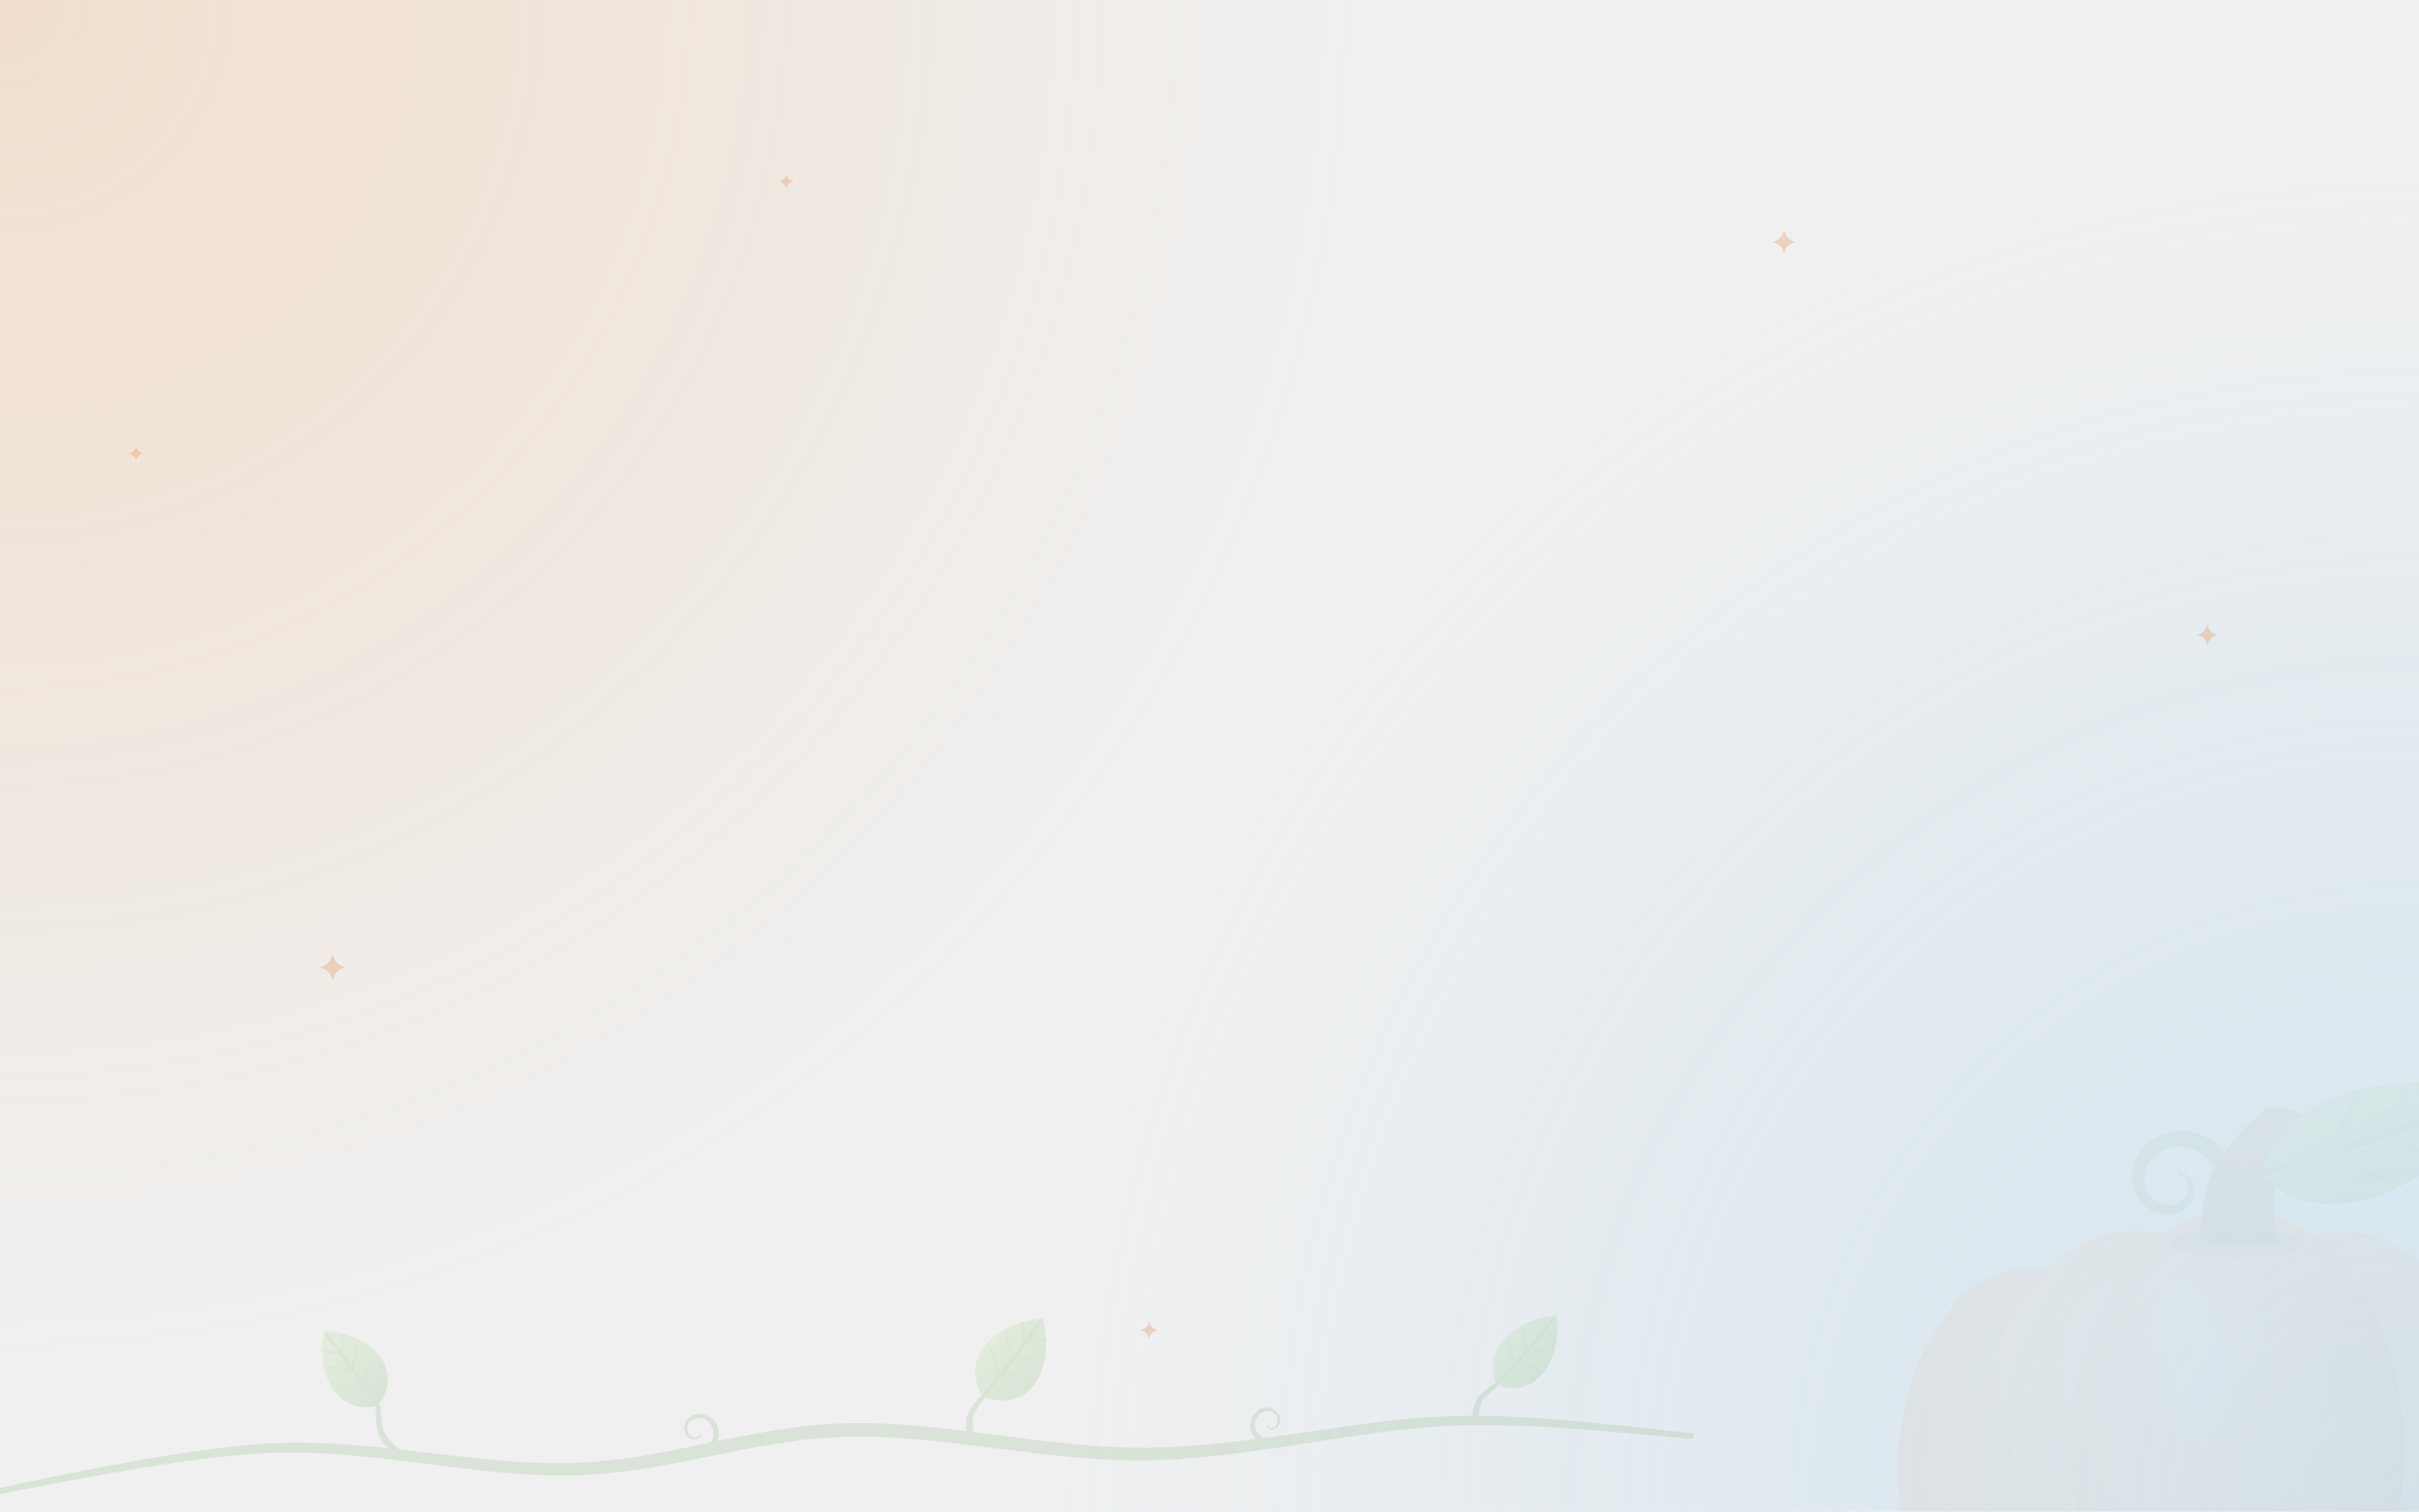
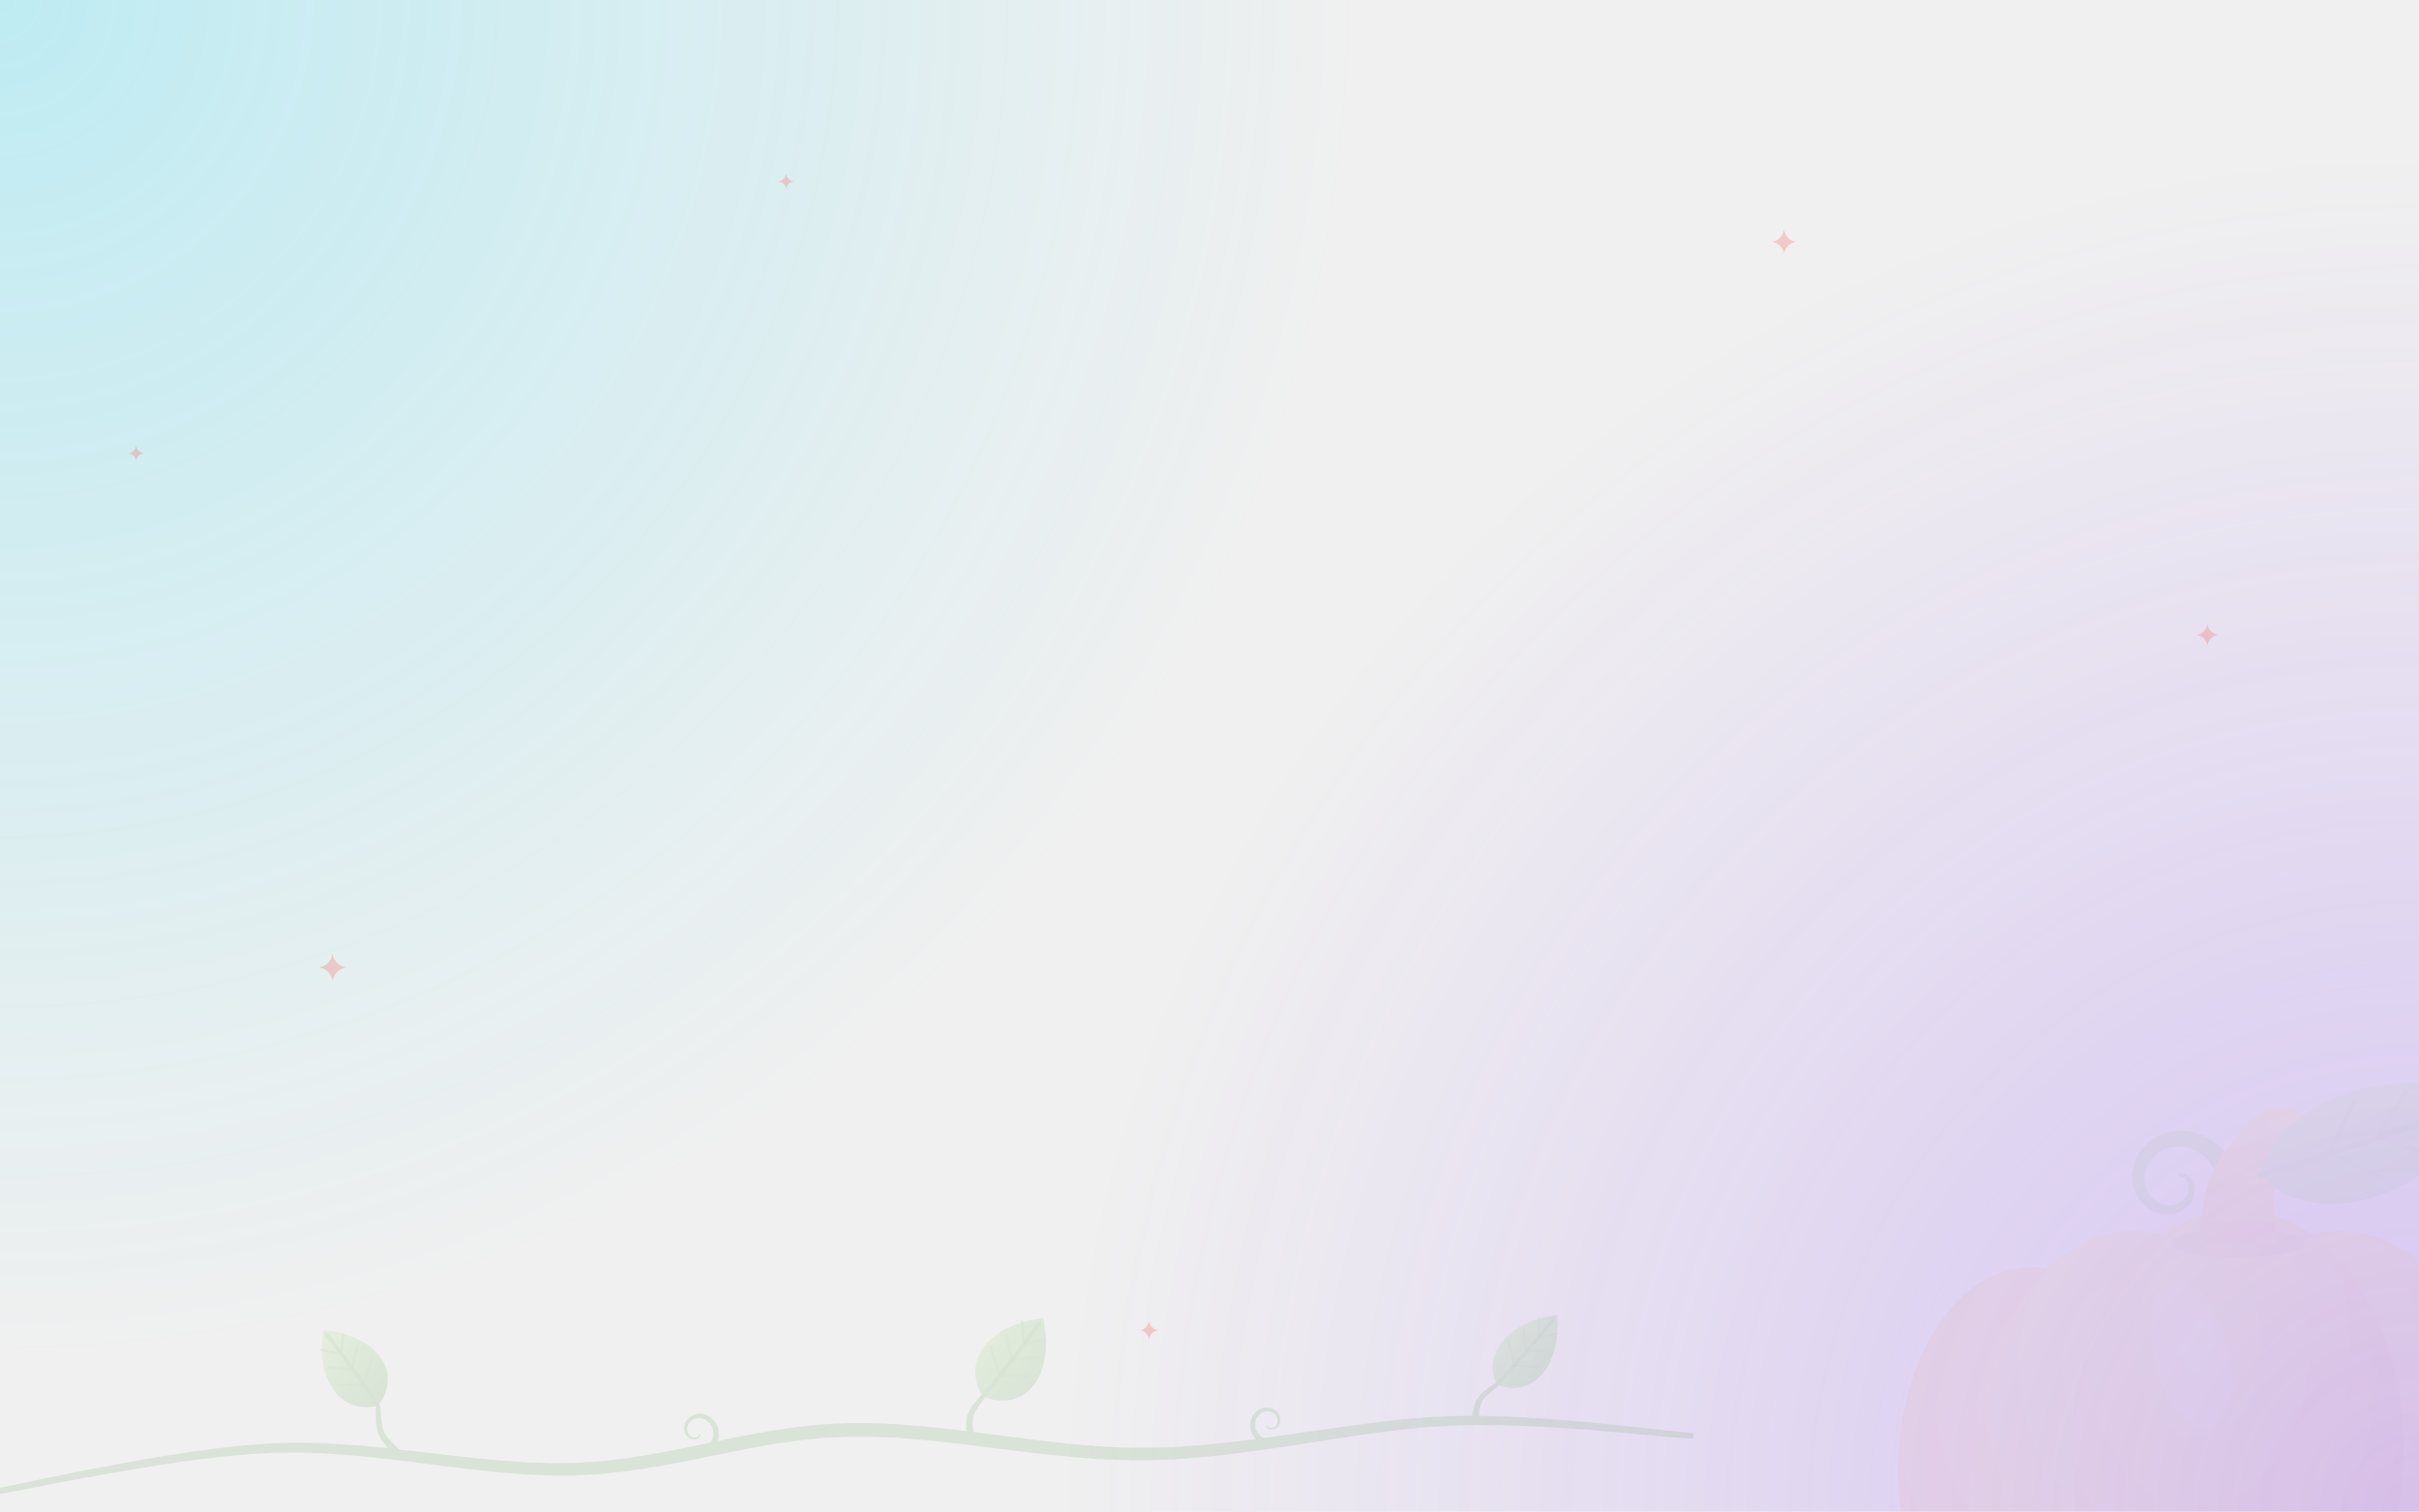
<svg xmlns="http://www.w3.org/2000/svg" width="1600" height="1000" viewBox="0 0 1600 1000" preserveAspectRatio="xMidYMid slice">
  <defs>
    <radialGradient id="pkL" cx=".38" cy=".28" r=".85">
-       <stop offset="0" stop-color="#ffc488" />
-       <stop offset=".5" stop-color="#f6a050" />
-       <stop offset="1" stop-color="#bf5a1e" />
+       <stop offset="0" stop-color="#ffc94c" />
+       <stop offset=".5" stop-color="#ff973c" />
+       <stop offset="1" stop-color="#dc452e" />
    </radialGradient>
    <radialGradient id="pkM" cx=".45" cy=".3" r=".9">
-       <stop offset="0" stop-color="#ffc488" />
-       <stop offset=".45" stop-color="#f6a050" />
-       <stop offset="1" stop-color="#bf5a1e" />
+       <stop offset="0" stop-color="#ffc94c" />
+       <stop offset=".45" stop-color="#ff973c" />
+       <stop offset="1" stop-color="#dc452e" />
    </radialGradient>
    <radialGradient id="pkD" cx=".5" cy=".32" r=".9">
-       <stop offset="0" stop-color="#f6a050" />
-       <stop offset=".6" stop-color="#e07a32" />
-       <stop offset="1" stop-color="#8c3c12" />
+       <stop offset="0" stop-color="#ff973c" />
+       <stop offset=".6" stop-color="#fc5a4f" />
+       <stop offset="1" stop-color="#9b3323" />
    </radialGradient>
    <linearGradient id="leaf" x1="0" y1="0" x2="1" y2="1">
      <stop offset="0" stop-color="#a5dc72" />
      <stop offset=".55" stop-color="#68b74a" />
      <stop offset="1" stop-color="#3e8a35" />
    </linearGradient>
    <linearGradient id="stem" x1="0" y1="1" x2="0" y2="0">
-       <stop offset="0" stop-color="#6b6a2e" />
-       <stop offset="1" stop-color="#b08a45" />
+       <stop offset="0" stop-color="#ee752d" />
+       <stop offset="1" stop-color="#ffb348" />
    </linearGradient>
    <radialGradient id="a" gradientUnits="userSpaceOnUse" cx="0" cy="0" r="900">
-       <stop offset="0" stop-color="#f6a050" stop-opacity="0.22" />
-       <stop offset="1" stop-color="#f6a050" stop-opacity="0" />
+       <stop offset="0" stop-color="#10dafb" stop-opacity="0.22" />
+       <stop offset="1" stop-color="#10dafb" stop-opacity="0" />
    </radialGradient>
    <radialGradient id="b" gradientUnits="userSpaceOnUse" cx="1600" cy="1000" r="900">
-       <stop offset="0" stop-color="#7cc4f0" stop-opacity="0.26" />
-       <stop offset="1" stop-color="#7cc4f0" stop-opacity="0" />
+       <stop offset="0" stop-color="#8842f8" stop-opacity="0.26" />
+       <stop offset="1" stop-color="#8842f8" stop-opacity="0" />
    </radialGradient>
  </defs>
  <rect width="1600" height="1000" fill="url(#a)" />
  <rect width="1600" height="1000" fill="url(#b)" />
  <g opacity="0.06">
    <ellipse cx="1343.6" cy="972.8" rx="88" ry="134.4" fill="url(#pkD)" />
    <ellipse cx="1616.4" cy="972.8" rx="88" ry="134.4" fill="url(#pkD)" />
    <ellipse cx="1411.8" cy="964.8" rx="103.4" ry="150.4" fill="url(#pkM)" />
    <ellipse cx="1548.2" cy="964.8" rx="103.4" ry="150.4" fill="url(#pkM)" />
    <ellipse cx="1480" cy="960" rx="110" ry="160" fill="url(#pkL)" />
    <ellipse cx="1449.2" cy="896" rx="24.2" ry="51.2" fill="#fff" opacity=".3" transform="rotate(-14 1449.2 896)" />
-     <ellipse cx="1480" cy="822.4" rx="44" ry="9.6" fill="#8c3c12" opacity=".35" />
+     <ellipse cx="1480" cy="822.4" rx="44" ry="9.6" fill="#9b3323" opacity=".35" />
    <path d="M1477.73 800.93 L1477.97 798.81 L1478.44 795.72 L1478.99 791.88 L1479.43 787.61 L1479.56 783.17 L1479.12 778.87 L1478.1 774.98 L1476.72 771.37 L1475.01 767.93 L1473.05 764.7 L1470.87 761.72 L1468.47 759.01 L1465.81 756.58 L1462.89 754.42 L1459.81 752.57 L1456.63 751.02 L1453.4 749.78 L1450.15 748.85 L1446.83 748.28 L1443.45 748.06 L1440.1 748.17 L1436.83 748.55 L1433.68 749.2 L1430.67 750.11 L1427.78 751.34 L1425.04 752.87 L1422.48 754.63 L1420.12 756.58 L1418 758.67 L1416.12 760.88 L1414.49 763.28 L1413.13 765.85 L1412.03 768.5 L1411.19 771.18 L1410.59 773.85 L1410.25 776.5 L1410.2 779.16 L1410.43 781.82 L1410.92 784.4 L1411.61 786.88 L1412.49 789.22 L1413.55 791.41 L1414.83 793.47 L1416.34 795.37 L1417.99 797.09 L1419.75 798.63 L1421.58 799.96 L1423.47 801.09 L1425.46 802 L1427.54 802.69 L1429.63 803.15 L1431.71 803.43 L1433.74 803.51 L1435.7 803.42 L1437.63 803.12 L1439.51 802.6 L1441.29 801.9 L1442.95 801.07 L1444.48 800.13 L1445.87 799.1 L1447.13 797.93 L1448.24 796.62 L1449.18 795.23 L1449.97 793.81 L1450.6 792.39 L1451.09 790.97 L1451.41 789.51 L1451.55 788.03 L1451.52 786.59 L1451.37 785.21 L1451.11 783.91 L1450.75 782.69 L1450.26 781.53 L1449.62 780.45 L1448.89 779.48 L1448.1 778.63 L1447.28 777.89 L1446.42 777.24 L1445.43 776.72 L1444.37 776.39 L1443.36 776.19 L1442.45 776.07 L1441.72 776.01 L1441.22 775.97 L1440.78 777.9 L1441.31 778.08 L1442.03 778.28 L1442.82 778.51 L1443.6 778.78 L1444.27 779.1 L1444.79 779.49 L1445.28 780.01 L1445.83 780.66 L1446.33 781.38 L1446.77 782.15 L1447.1 782.93 L1447.32 783.72 L1447.46 784.6 L1447.54 785.61 L1447.54 786.65 L1447.44 787.69 L1447.24 788.68 L1446.93 789.59 L1446.48 790.55 L1445.9 791.56 L1445.21 792.56 L1444.44 793.49 L1443.61 794.31 L1442.71 794.99 L1441.68 795.61 L1440.49 796.21 L1439.21 796.72 L1437.89 797.11 L1436.58 797.36 L1435.3 797.45 L1433.95 797.4 L1432.46 797.22 L1430.94 796.9 L1429.46 796.46 L1428.07 795.88 L1426.82 795.19 L1425.59 794.31 L1424.31 793.24 L1423.09 792.02 L1421.98 790.71 L1421.04 789.34 L1420.3 787.94 L1419.68 786.39 L1419.14 784.63 L1418.74 782.78 L1418.51 780.91 L1418.45 779.08 L1418.6 777.34 L1418.95 775.55 L1419.49 773.62 L1420.22 771.69 L1421.11 769.83 L1422.15 768.12 L1423.3 766.62 L1424.67 765.18 L1426.3 763.75 L1428.09 762.41 L1430 761.24 L1431.93 760.28 L1433.87 759.58 L1435.95 759.07 L1438.25 758.71 L1440.66 758.55 L1443.07 758.59 L1445.38 758.84 L1447.54 759.33 L1449.72 760.07 L1452.01 761.07 L1454.28 762.31 L1456.43 763.74 L1458.37 765.3 L1460.05 766.98 L1461.59 768.9 L1463.07 771.12 L1464.4 773.53 L1465.52 776.05 L1466.37 778.57 L1466.89 780.87 L1467.03 783.37 L1466.81 786.56 L1466.31 790.1 L1465.68 793.6 L1465.07 796.73 L1464.67 799.07 Z" fill="#4e9440" />
    <path d="M1506.36 823.82 L1505.94 819.93 L1505.38 815.09 L1504.8 810.13 L1504.31 805.06 L1504 800.08 L1503.9 795.5 L1504.02 791.69 L1504.23 788.98 L1505.11 785.91 L1507.2 781.49 L1510.18 776.37 L1513.66 771.01 L1517.29 765.74 L1520.74 760.8 L1523.76 756.32 L1525.84 752.76 L1500.16 732.04 L1497.49 734.36 L1493.85 737.65 L1489.33 741.95 L1484.29 746.99 L1479.04 752.59 L1473.84 758.66 L1468.92 765.26 L1464.57 772.62 L1461.31 780.57 L1459.09 788.4 L1457.57 795.91 L1456.51 802.94 L1455.72 809.28 L1455.06 814.61 L1454.4 818.41 L1453.64 820.98 Z" fill="url(#stem)" />
-     <ellipse cx="1513" cy="742.4" rx="17.6" ry="8.8" fill="#b08a45" transform="rotate(18 1513 742.4)" />
+     <ellipse cx="1513" cy="742.4" rx="17.6" ry="8.8" fill="#ffb348" transform="rotate(18 1513 742.4)" />
    <path d="M1495.4 777.6 C1529.55 815 1605.83 797.06 1656 723.2 C1581.05 702.78 1506.7 726.39 1495.4 777.6 Z" fill="url(#leaf)" />
    <path d="M1495.4 777.6 Q1576.42 752.53 1646.36 726.46" fill="none" stroke="#3e8a35" stroke-opacity=".7" stroke-width="4.49" stroke-linecap="round" />
    <path d="M1540.54 762.88 Q1557.54 770.77 1574.7 779.17 M1540.54 762.88 Q1548.9 745.26 1557.42 728.16 M1572.66 752 Q1588.82 757.41 1605.14 763.33 M1572.66 752 Q1581.86 736.86 1591.22 722.24 M1604.78 741.12 Q1620.1 744.05 1635.58 747.49 M1604.78 741.12 Q1614.82 728.46 1625.02 716.32" fill="none" stroke="#3e8a35" stroke-opacity=".45" stroke-width="3.14" stroke-linecap="round" />
  </g>
  <g opacity="0.14">
    <path d="M-19.69 991.77 L-9.99 990.19 L2.15 987.98 L16.36 985.28 L32.29 982.23 L49.61 978.95 L67.95 975.58 L86.99 972.27 L106.35 969.13 L125.71 966.32 L144.69 963.96 L162.96 962.19 L180.14 961.15 L196.72 960.93 L213.41 961.48 L230.2 962.64 L247.05 964.26 L263.93 966.2 L280.81 968.31 L297.64 970.44 L314.4 972.44 L331.07 974.16 L347.6 975.45 L363.96 976.16 L380.13 976.14 L395.98 975.28 L411.45 973.71 L426.61 971.57 L441.53 969.01 L456.27 966.17 L470.89 963.19 L485.46 960.23 L500.06 957.42 L514.76 954.91 L529.61 952.82 L544.71 951.31 L560.12 950.5 L575.87 950.48 L591.91 951.16 L608.19 952.4 L624.7 954.06 L641.38 956.02 L658.19 958.12 L675.12 960.24 L692.11 962.24 L709.14 963.96 L726.16 965.28 L743.15 966.06 L760.06 966.14 L777.02 965.47 L794.14 964.16 L811.38 962.34 L828.65 960.13 L845.9 957.66 L863.05 955.04 L880.03 952.41 L896.79 949.87 L913.24 947.56 L929.33 945.59 L944.97 944.08 L960.11 943.15 L975.25 942.79 L990.76 942.87 L1006.44 943.31 L1022.05 944.05 L1037.41 945.01 L1052.28 946.11 L1066.48 947.3 L1079.78 948.48 L1091.97 949.59 L1102.86 950.57 L1112.23 951.33 L1119.86 951.79 L1120.14 948.21 L1112.56 947.5 L1103.25 946.52 L1092.4 945.31 L1080.22 943.96 L1066.93 942.55 L1052.72 941.14 L1037.8 939.8 L1022.39 938.62 L1006.69 937.65 L990.9 936.99 L975.24 936.7 L959.89 936.85 L944.5 937.59 L928.64 938.92 L912.38 940.72 L895.8 942.87 L878.97 945.24 L861.95 947.71 L844.82 950.15 L827.65 952.46 L810.5 954.5 L793.45 956.17 L776.57 957.32 L759.94 957.86 L743.39 957.67 L726.71 956.81 L709.93 955.41 L693.07 953.62 L676.19 951.56 L659.31 949.38 L642.46 947.21 L625.67 945.2 L608.99 943.48 L592.44 942.19 L576.06 941.49 L559.88 941.5 L544.02 942.34 L528.54 943.91 L513.37 946.06 L498.46 948.65 L483.73 951.53 L469.11 954.56 L454.55 957.59 L439.95 960.48 L425.26 963.09 L410.4 965.28 L395.3 966.92 L379.87 967.86 L364.1 968.01 L348.05 967.44 L331.75 966.31 L315.23 964.75 L298.53 962.91 L281.69 960.94 L264.76 959 L247.76 957.22 L230.73 955.77 L213.72 954.79 L196.74 954.43 L179.86 954.85 L162.44 956.12 L144.01 958.12 L124.92 960.71 L105.5 963.75 L86.09 967.12 L67.05 970.67 L48.7 974.26 L31.41 977.77 L15.52 981.06 L1.37 983.99 L-10.68 986.42 L-20.31 988.23 Z" fill="#4e9440" />
    <path d="M266.15 960.87 L264.63 959.4 L262.5 957.43 L260.09 955.13 L257.68 952.61 L255.6 950.06 L254.11 947.65 L253.17 944.96 L252.53 941.7 L252.13 938.22 L251.9 934.88 L251.72 931.98 L251.5 929.9 L248.5 930.1 L248.55 932.13 L248.56 935.01 L248.64 938.46 L248.9 942.17 L249.45 945.86 L250.45 949.26 L252.14 952.39 L254.37 955.4 L256.83 958.23 L259.21 960.75 L261.21 962.81 L262.54 964.33 Z" fill="#4e9440" />
    <path d="M250 930 C265.81 909.51 252.49 884.17 214 880 C208.85 912.56 224.76 936.02 250 930 Z" fill="url(#leaf)" />
    <path d="M250 930 Q232.97 904.3 216.16 883" fill="none" stroke="#3e8a35" stroke-opacity=".7" stroke-width="2.4" stroke-linecap="round" />
    <path d="M240.15 915.83 Q242.88 907.79 245.85 899.59 M240.15 915.83 Q231.2 916.21 222.47 916.41 M232.95 905.83 Q234.55 898.61 236.37 891.22 M232.95 905.83 Q225.13 905.39 217.55 904.78 M225.75 895.83 Q226.21 889.43 226.9 882.86 M225.75 895.83 Q219.07 894.57 212.62 893.14" fill="none" stroke="#3e8a35" stroke-opacity=".45" stroke-width="1.68" stroke-linecap="round" />
    <path d="M644.41 951.45 L644.22 949.75 L643.91 947.42 L643.6 944.75 L643.41 941.98 L643.43 939.35 L643.74 937.16 L644.51 935.06 L645.78 932.74 L647.32 930.39 L648.89 928.2 L650.27 926.3 L651.21 924.89 L648.79 923.11 L647.76 924.38 L646.25 926.15 L644.49 928.33 L642.69 930.76 L641.08 933.35 L639.9 936.03 L639.28 938.91 L639.07 941.98 L639.11 945.03 L639.26 947.84 L639.4 950.15 L639.42 951.77 Z" fill="#4e9440" />
    <path d="M650 924 C676.42 934.39 698.31 913.16 690 872 C654.57 876.2 635.47 899.58 650 924 Z" fill="url(#leaf)" />
    <path d="M650 924 Q671.05 898.8 687.6 875.12" fill="none" stroke="#3e8a35" stroke-opacity=".7" stroke-width="2.64" stroke-linecap="round" />
    <path d="M661.45 909.63 Q670.68 910.11 680.16 910.78 M661.45 909.63 Q658.12 900.45 655.04 891.46 M669.45 899.23 Q677.46 898.77 685.71 898.5 M669.45 899.23 Q667.34 890.99 665.49 882.94 M677.45 888.83 Q684.24 887.43 691.27 886.22 M677.45 888.83 Q676.56 881.53 675.93 874.42" fill="none" stroke="#3e8a35" stroke-opacity=".45" stroke-width="1.85" stroke-linecap="round" />
    <path d="M977.44 940.21 L977.71 938.57 L978.03 936.31 L978.45 933.73 L979 931.07 L979.71 928.61 L980.59 926.61 L981.88 924.84 L983.68 922.98 L985.75 921.18 L987.8 919.54 L989.59 918.14 L990.83 917.06 L989.17 914.94 L987.87 915.86 L986 917.14 L983.79 918.71 L981.48 920.52 L979.32 922.53 L977.53 924.71 L976.22 927.22 L975.24 930.03 L974.49 932.88 L973.9 935.55 L973.44 937.75 L973.04 939.28 Z" fill="#4e9440" />
    <path d="M990 916 C1011.64 925.13 1032.76 906.33 1030 870 C999.04 873.78 980.1 894.47 990 916 Z" fill="url(#leaf)" />
    <path d="M990 916 Q1010.81 893.71 1027.6 872.76" fill="none" stroke="#3e8a35" stroke-opacity=".7" stroke-width="2.16" stroke-linecap="round" />
    <path d="M1001.4 903.29 Q1009.29 903.69 1017.38 904.26 M1001.4 903.29 Q999.51 895.19 997.82 887.26 M1009.4 894.09 Q1016.34 893.67 1023.48 893.41 M1009.4 894.09 Q1008.46 886.81 1007.72 879.71 M1017.4 884.89 Q1023.39 883.64 1029.58 882.56 M1017.4 884.89 Q1017.41 878.44 1017.62 872.16" fill="none" stroke="#3e8a35" stroke-opacity=".45" stroke-width="1.51" stroke-linecap="round" />
    <path d="M455.35 964.12 L456.24 964.12 L457.52 964.17 L459.1 964.21 L460.84 964.19 L462.61 964.04 L464.28 963.69 L465.76 963.13 L467.14 962.44 L468.44 961.64 L469.65 960.74 L470.76 959.77 L471.76 958.73 L472.64 957.6 L473.41 956.38 L474.06 955.1 L474.59 953.79 L475 952.47 L475.29 951.16 L475.44 949.83 L475.46 948.48 L475.35 947.15 L475.14 945.85 L474.83 944.6 L474.42 943.42 L473.89 942.29 L473.25 941.21 L472.52 940.21 L471.72 939.29 L470.87 938.46 L469.97 937.72 L469.01 937.09 L467.99 936.55 L466.93 936.12 L465.85 935.78 L464.79 935.54 L463.73 935.4 L462.68 935.37 L461.62 935.45 L460.58 935.62 L459.59 935.88 L458.64 936.21 L457.76 936.61 L456.92 937.09 L456.14 937.66 L455.43 938.29 L454.79 938.97 L454.22 939.68 L453.73 940.41 L453.33 941.18 L453.01 941.99 L452.77 942.81 L452.61 943.63 L452.52 944.44 L452.49 945.22 L452.56 946 L452.7 946.76 L452.92 947.5 L453.19 948.19 L453.51 948.83 L453.87 949.42 L454.29 949.97 L454.76 950.46 L455.27 950.89 L455.8 951.27 L456.34 951.59 L456.88 951.85 L457.44 952.04 L458.02 952.17 L458.6 952.23 L459.15 952.25 L459.69 952.21 L460.19 952.14 L460.68 952.01 L461.14 951.82 L461.57 951.59 L461.96 951.32 L462.3 951.05 L462.61 950.75 L462.88 950.39 L463.08 950 L463.23 949.61 L463.35 949.25 L463.43 948.96 L463.48 948.76 L462.86 948.5 L462.75 948.7 L462.63 948.98 L462.48 949.29 L462.32 949.61 L462.14 949.87 L461.94 950.08 L461.69 950.27 L461.38 950.46 L461.05 950.63 L460.7 950.77 L460.35 950.88 L460 950.93 L459.61 950.95 L459.18 950.94 L458.74 950.88 L458.31 950.79 L457.89 950.66 L457.51 950.49 L457.12 950.26 L456.71 949.97 L456.32 949.64 L455.95 949.28 L455.63 948.89 L455.36 948.48 L455.13 948.01 L454.92 947.49 L454.74 946.93 L454.61 946.36 L454.54 945.79 L454.54 945.23 L454.59 944.65 L454.7 944.02 L454.87 943.38 L455.09 942.76 L455.36 942.18 L455.69 941.64 L456.09 941.12 L456.56 940.6 L457.09 940.1 L457.67 939.64 L458.26 939.25 L458.88 938.94 L459.55 938.68 L460.3 938.46 L461.09 938.3 L461.89 938.2 L462.68 938.18 L463.43 938.25 L464.21 938.39 L465.03 938.62 L465.86 938.92 L466.65 939.29 L467.4 939.72 L468.06 940.21 L468.7 940.78 L469.33 941.45 L469.92 942.2 L470.45 942.99 L470.89 943.81 L471.23 944.64 L471.5 945.52 L471.7 946.5 L471.83 947.51 L471.87 948.54 L471.82 949.54 L471.67 950.49 L471.42 951.45 L471.06 952.46 L470.61 953.46 L470.08 954.42 L469.47 955.31 L468.81 956.09 L468.05 956.83 L467.17 957.55 L466.2 958.22 L465.18 958.8 L464.14 959.27 L463.15 959.61 L462.06 959.8 L460.69 959.87 L459.19 959.85 L457.73 959.76 L456.42 959.67 L455.46 959.63 Z" fill="#4e9440" />
    <path d="M845.16 951.92 L844.33 952.02 L843.19 952.18 L841.92 952.35 L840.61 952.47 L839.42 952.5 L838.46 952.41 L837.58 952.18 L836.64 951.83 L835.72 951.39 L834.83 950.88 L834.02 950.31 L833.3 949.72 L832.68 949.07 L832.09 948.34 L831.57 947.54 L831.11 946.69 L830.73 945.84 L830.45 945.02 L830.26 944.21 L830.15 943.34 L830.12 942.44 L830.16 941.55 L830.28 940.69 L830.45 939.9 L830.69 939.16 L831.02 938.42 L831.43 937.69 L831.9 937.01 L832.4 936.38 L832.92 935.84 L833.47 935.37 L834.08 934.95 L834.75 934.57 L835.45 934.26 L836.15 934.01 L836.82 933.83 L837.47 933.73 L838.16 933.69 L838.86 933.72 L839.56 933.81 L840.22 933.95 L840.83 934.13 L841.38 934.37 L841.93 934.67 L842.46 935.03 L842.96 935.43 L843.4 935.86 L843.78 936.28 L844.1 936.72 L844.37 937.21 L844.61 937.74 L844.8 938.28 L844.93 938.82 L845.02 939.33 L845.05 939.81 L845.03 940.31 L844.95 940.82 L844.84 941.32 L844.68 941.79 L844.51 942.21 L844.31 942.58 L844.05 942.94 L843.76 943.28 L843.44 943.6 L843.1 943.87 L842.78 944.1 L842.46 944.28 L842.1 944.42 L841.73 944.52 L841.35 944.6 L840.98 944.64 L840.64 944.65 L840.33 944.62 L840.02 944.56 L839.7 944.46 L839.4 944.33 L839.13 944.18 L838.9 944.03 L838.71 943.87 L838.53 943.65 L838.37 943.39 L838.22 943.12 L838.1 942.89 L837.99 942.72 L837.45 942.99 L837.52 943.16 L837.6 943.41 L837.72 943.71 L837.88 944.04 L838.08 944.38 L838.34 944.67 L838.63 944.91 L838.95 945.13 L839.31 945.34 L839.7 945.51 L840.11 945.65 L840.55 945.73 L840.99 945.76 L841.46 945.76 L841.95 945.71 L842.45 945.62 L842.94 945.47 L843.42 945.26 L843.88 945 L844.33 944.69 L844.77 944.32 L845.19 943.91 L845.57 943.45 L845.9 942.95 L846.17 942.41 L846.41 941.82 L846.6 941.2 L846.75 940.55 L846.82 939.87 L846.83 939.19 L846.76 938.5 L846.63 937.8 L846.43 937.1 L846.17 936.39 L845.84 935.7 L845.43 935.05 L844.96 934.45 L844.42 933.87 L843.81 933.32 L843.15 932.81 L842.43 932.36 L841.67 931.99 L840.87 931.7 L840.02 931.48 L839.13 931.32 L838.22 931.23 L837.29 931.23 L836.37 931.33 L835.45 931.52 L834.54 931.8 L833.62 932.16 L832.72 932.61 L831.86 933.15 L831.06 933.76 L830.33 934.46 L829.64 935.25 L829 936.1 L828.42 937.03 L827.93 938.01 L827.55 939.03 L827.26 940.09 L827.07 941.2 L826.97 942.35 L826.96 943.52 L827.07 944.7 L827.29 945.86 L827.62 946.99 L828.07 948.11 L828.62 949.22 L829.27 950.29 L830.02 951.31 L830.87 952.25 L831.8 953.09 L832.84 953.87 L833.96 954.57 L835.15 955.19 L836.4 955.7 L837.73 956.09 L839.21 956.29 L840.77 956.31 L842.29 956.21 L843.66 956.07 L844.78 955.95 L845.55 955.9 Z" fill="#4e9440" />
  </g>
-   <path d="M220 631Q221.44 638.56 229 640Q221.44 641.44 220 649Q218.56 641.44 211 640Q218.56 638.56 220 631Z" fill="#e07a32" opacity="0.26" />
-   <path d="M1180 152Q1181.28 158.72 1188 160Q1181.28 161.28 1180 168Q1178.72 161.28 1172 160Q1178.72 158.72 1180 152Z" fill="#e07a32" opacity="0.26" />
-   <path d="M760 874Q760.96 879.04 766 880Q760.96 880.96 760 886Q759.04 880.96 754 880Q759.04 879.04 760 874Z" fill="#e07a32" opacity="0.26" />
-   <path d="M520 115Q520.8 119.2 525 120Q520.8 120.8 520 125Q519.2 120.8 515 120Q519.2 119.2 520 115Z" fill="#e07a32" opacity="0.26" />
-   <path d="M1460 413Q1461.12 418.88 1467 420Q1461.12 421.12 1460 427Q1458.88 421.12 1453 420Q1458.88 418.88 1460 413Z" fill="#e07a32" opacity="0.26" />
-   <path d="M90 295Q90.8 299.2 95 300Q90.8 300.8 90 305Q89.2 300.8 85 300Q89.2 299.2 90 295Z" fill="#e07a32" opacity="0.26" />
+   <path d="M220 631Q221.44 638.56 229 640Q221.44 641.44 220 649Q218.56 641.44 211 640Q218.56 638.56 220 631Z" fill="#fc5a4f" opacity="0.26" />
+   <path d="M1180 152Q1181.28 158.72 1188 160Q1181.28 161.28 1180 168Q1178.72 161.28 1172 160Q1178.72 158.72 1180 152Z" fill="#fc5a4f" opacity="0.26" />
+   <path d="M760 874Q760.96 879.04 766 880Q760.96 880.96 760 886Q759.04 880.96 754 880Q759.04 879.04 760 874Z" fill="#fc5a4f" opacity="0.26" />
+   <path d="M520 115Q520.8 119.2 525 120Q520.8 120.8 520 125Q519.2 120.8 515 120Q519.2 119.2 520 115Z" fill="#fc5a4f" opacity="0.26" />
+   <path d="M1460 413Q1461.12 418.88 1467 420Q1461.12 421.12 1460 427Q1458.88 421.12 1453 420Q1458.88 418.88 1460 413Z" fill="#fc5a4f" opacity="0.26" />
+   <path d="M90 295Q90.8 299.2 95 300Q90.8 300.8 90 305Q89.2 300.8 85 300Q89.2 299.2 90 295Z" fill="#fc5a4f" opacity="0.26" />
</svg>
